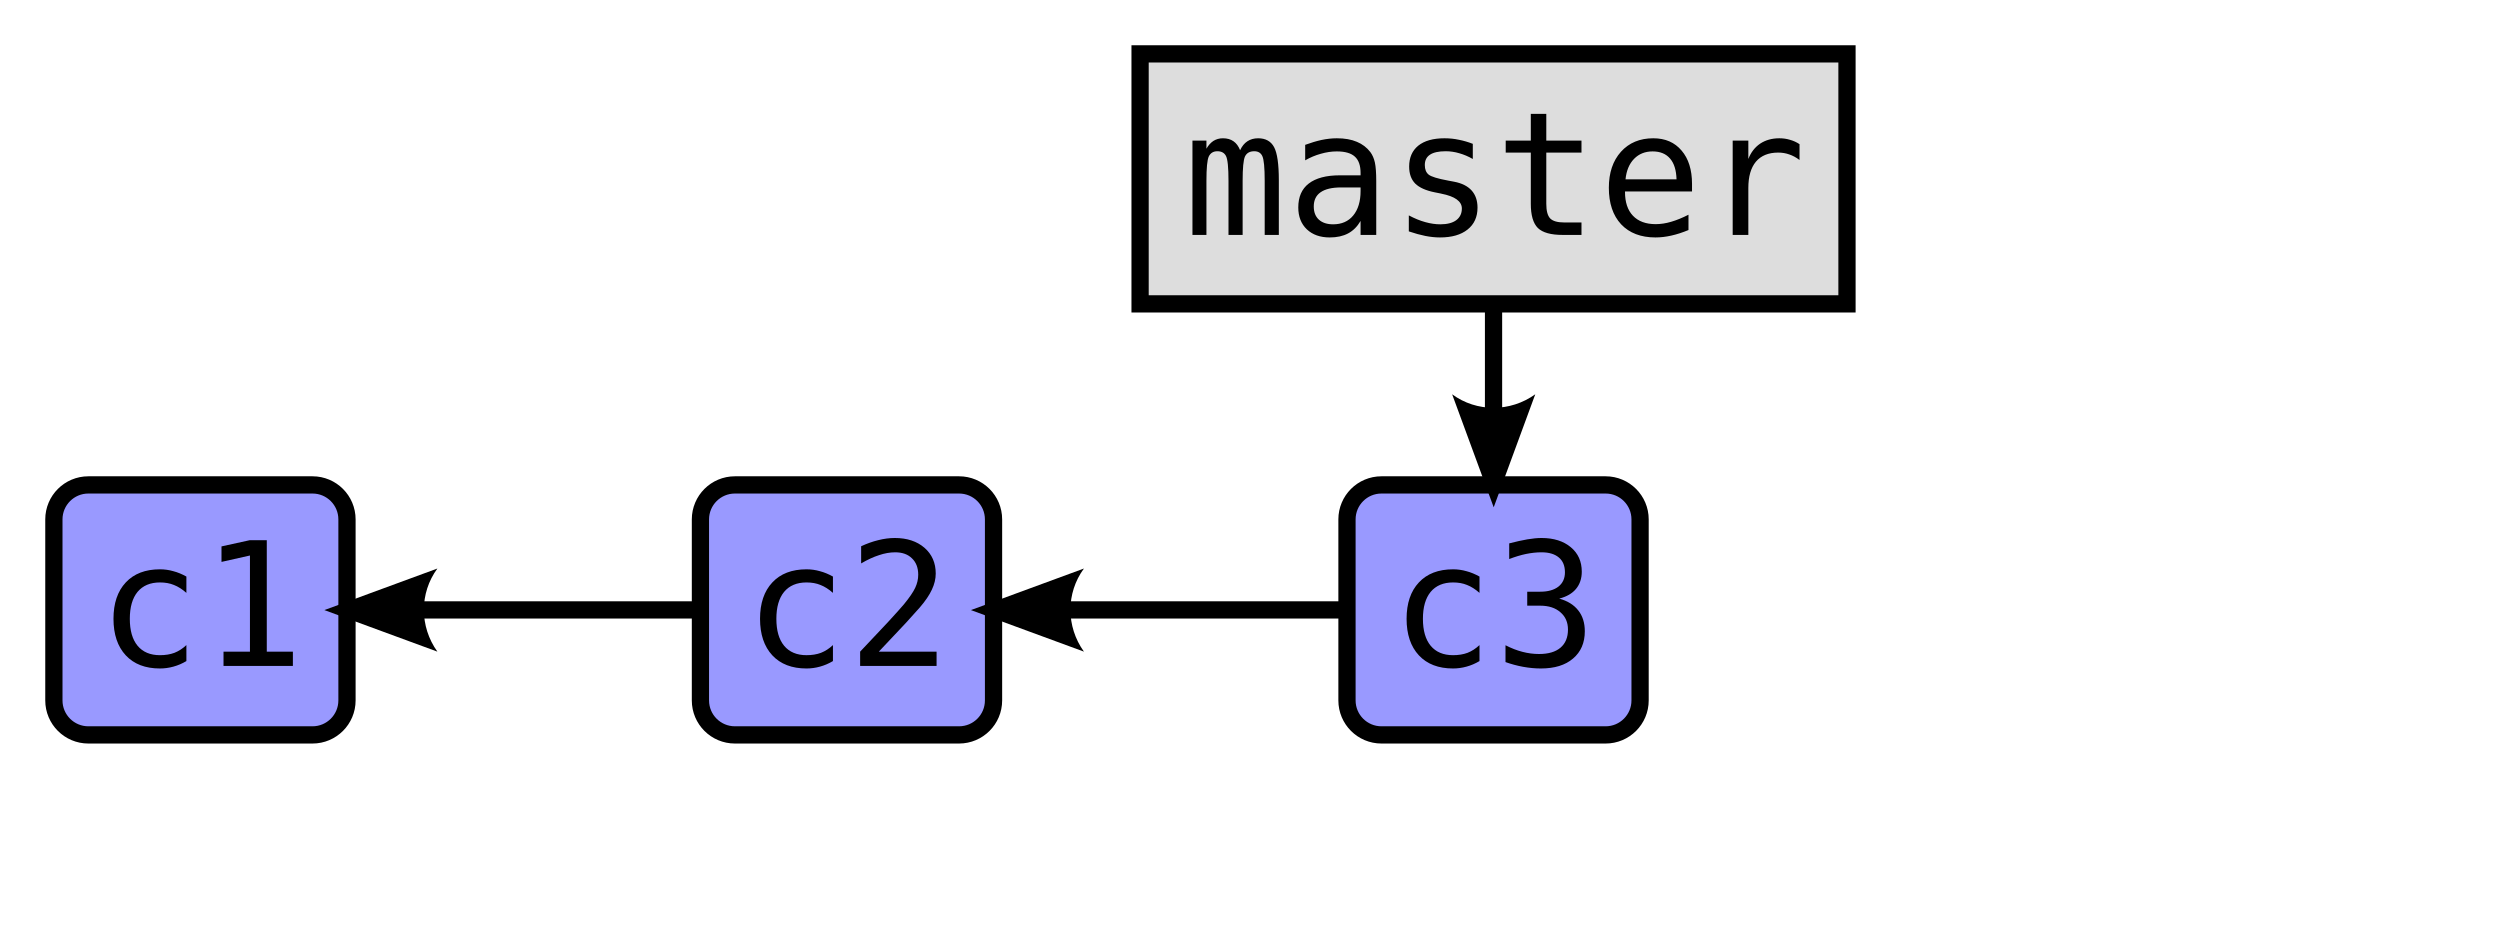
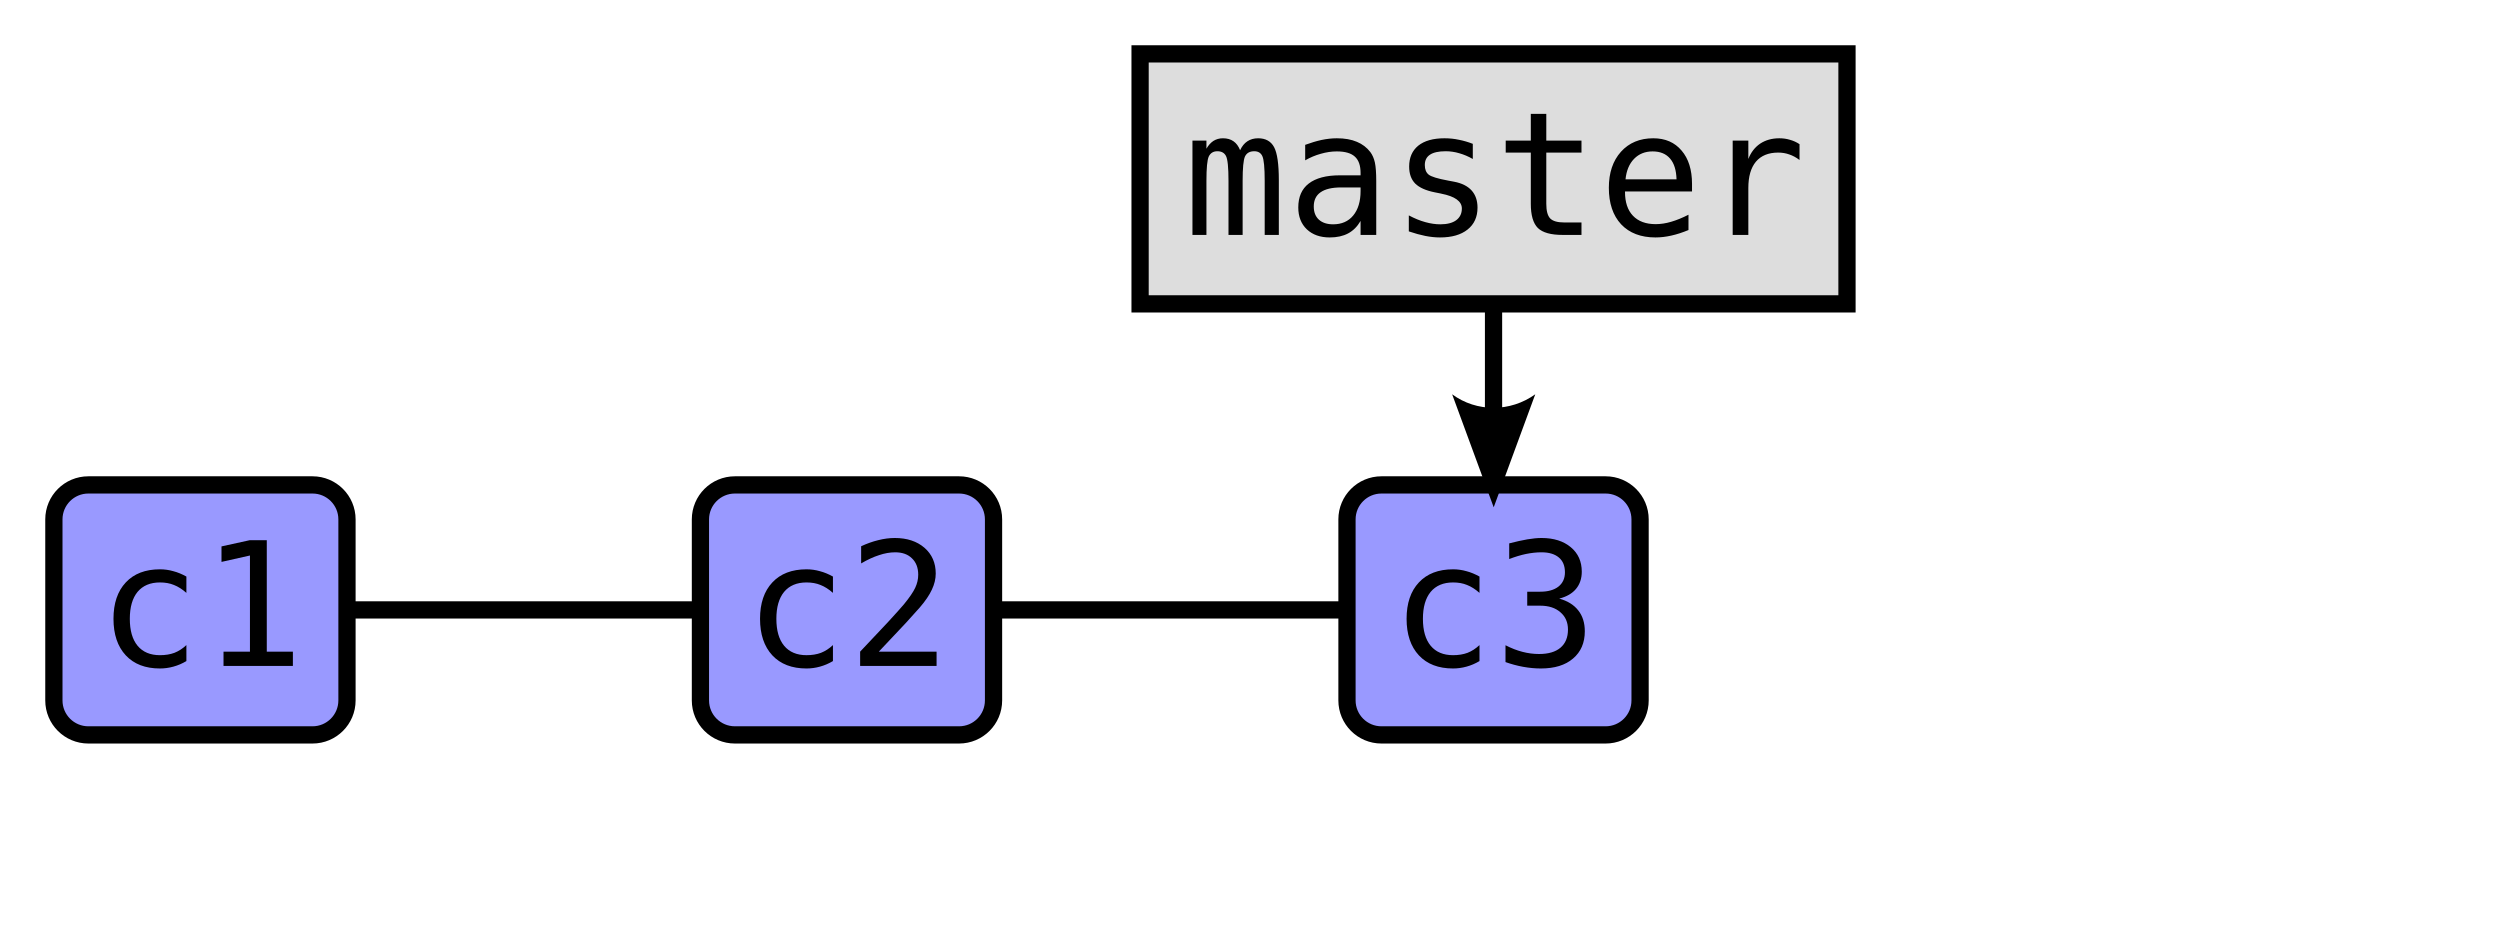
<svg xmlns="http://www.w3.org/2000/svg" width="232" height="86.4" id="svg2" version="1.1">
  <defs id="defs4">
    <marker orient="auto" refY="0.0" refX="0.0" id="Arrow2Mend" style="overflow:visible;">
      <path id="path3786" style="fill-rule:evenodd;stroke-width:0.625;stroke-linejoin:round;" d="M 8.719,4.034 L -2.207,0.016 L 8.719,-4.002 C 6.973,-1.63 6.983,1.616 8.719,4.034 z " transform="scale(0.6) rotate(180) translate(0,0)" />
    </marker>
  </defs>
  <g id="layer1">
    <rect style="fill:#9999ff;stroke:#000000;stroke-width:1.6;stroke-miterlimit:4;stroke-dasharray:none" id="rect2989" width="27.2" height="23.2" x="5" y="45" ry="3.2" />
    <text xml:space="preserve" style="font-size:16px;font-style:normal;font-weight:normal;line-height:125%;letter-spacing:0px;word-spacing:0px;fill:#000000;fill-opacity:1;stroke:none;font-family:DejaVu Sans Mono" x="9" y="61.8" id="text2985">
      <tspan id="tspan2987" x="9" y="61.8">c1</tspan>
    </text>
  </g>
  <g id="layer1">
    <rect style="fill:#9999ff;stroke:#000000;stroke-width:1.6;stroke-miterlimit:4;stroke-dasharray:none" id="rect2989" width="27.2" height="23.2" x="65" y="45" ry="3.2" />
    <text xml:space="preserve" style="font-size:16px;font-style:normal;font-weight:normal;line-height:125%;letter-spacing:0px;word-spacing:0px;fill:#000000;fill-opacity:1;stroke:none;font-family:DejaVu Sans Mono" x="69" y="61.8" id="text2985">
      <tspan id="tspan2987" x="69" y="61.8">c2</tspan>
    </text>
  </g>
-   <g id="layer1">
-     <path style="fill:none;stroke:#000000;stroke-width:1.6;stroke-linecap:butt;stroke-linejoin:miter;stroke-opacity:1;marker-end:url(#Arrow2Mend);stroke-miterlimit:4;stroke-dasharray:none" d="M 64.98,56.6 32.22,56.6" id="path2985" />
-   </g>
+   <line x1="64.98" y1="56.6" x2="32.22" y2="56.6" style="stroke:#000000; stroke-width:1.6; stroke-opacity:1.0" />
  <g id="layer1">
    <rect style="fill:#9999ff;stroke:#000000;stroke-width:1.6;stroke-miterlimit:4;stroke-dasharray:none" id="rect2989" width="27.2" height="23.2" x="125" y="45" ry="3.2" />
    <text xml:space="preserve" style="font-size:16px;font-style:normal;font-weight:normal;line-height:125%;letter-spacing:0px;word-spacing:0px;fill:#000000;fill-opacity:1;stroke:none;font-family:DejaVu Sans Mono" x="129" y="61.8" id="text2985">
      <tspan id="tspan2987" x="129" y="61.8">c3</tspan>
    </text>
  </g>
-   <g id="layer1">
-     <path style="fill:none;stroke:#000000;stroke-width:1.6;stroke-linecap:butt;stroke-linejoin:miter;stroke-opacity:1;marker-end:url(#Arrow2Mend);stroke-miterlimit:4;stroke-dasharray:none" d="M 124.98,56.6 92.22,56.6" id="path2985" />
-   </g>
+   <line x1="124.98" y1="56.6" x2="92.22" y2="56.6" style="stroke:#000000; stroke-width:1.6; stroke-opacity:1.0" />
  <g id="layer1">
    <rect style="fill:#dddddd;stroke:#000000;stroke-width:1.6;stroke-miterlimit:4;stroke-dasharray:none" id="rect2989" width="65.6" height="23.2" x="105.8" y="5" ry="0" />
    <text xml:space="preserve" style="font-size:16px;font-style:normal;font-weight:normal;line-height:125%;letter-spacing:0px;word-spacing:0px;fill:#000000;fill-opacity:1;stroke:none;font-family:DejaVu Sans Mono" x="109.8" y="21.8" id="text2985">
      <tspan id="tspan2987" x="109.8" y="21.8">master</tspan>
    </text>
  </g>
  <g id="layer1">
    <path style="fill:none;stroke:#000000;stroke-width:1.6;stroke-linecap:butt;stroke-linejoin:miter;stroke-opacity:1;marker-end:url(#Arrow2Mend);stroke-miterlimit:4;stroke-dasharray:none" d="M 138.6,28.24 138.6,44.96" id="path2985" />
  </g>
</svg>
